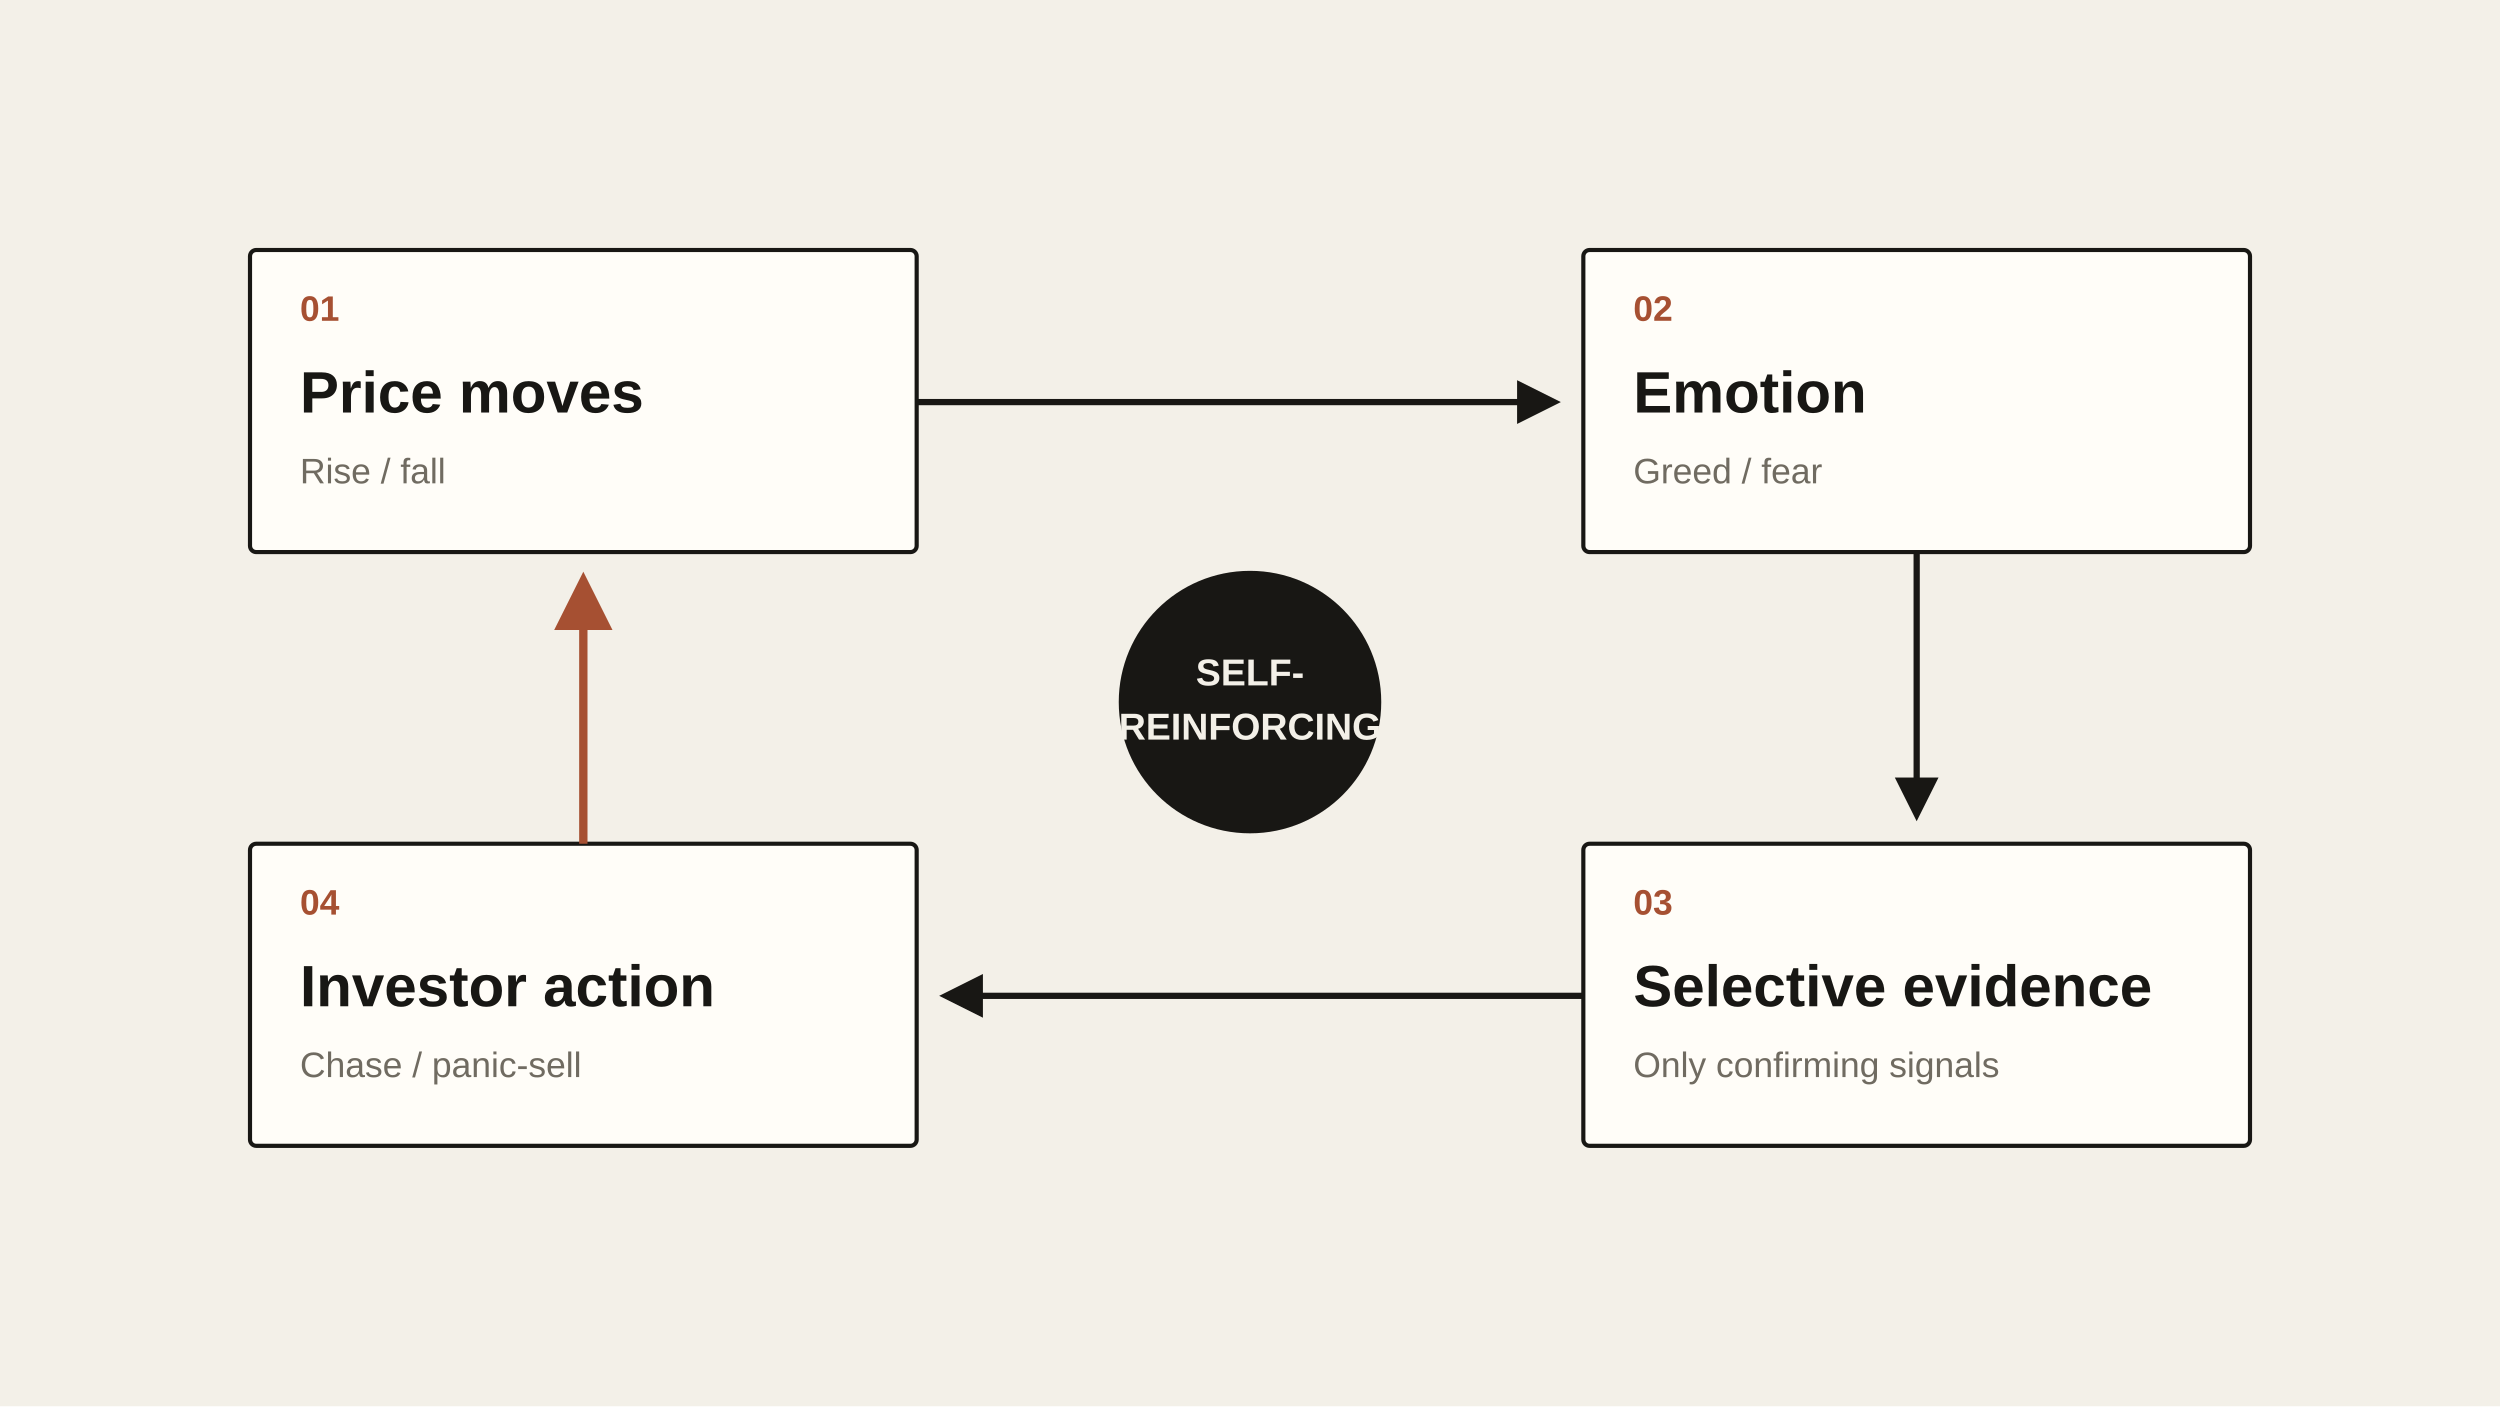
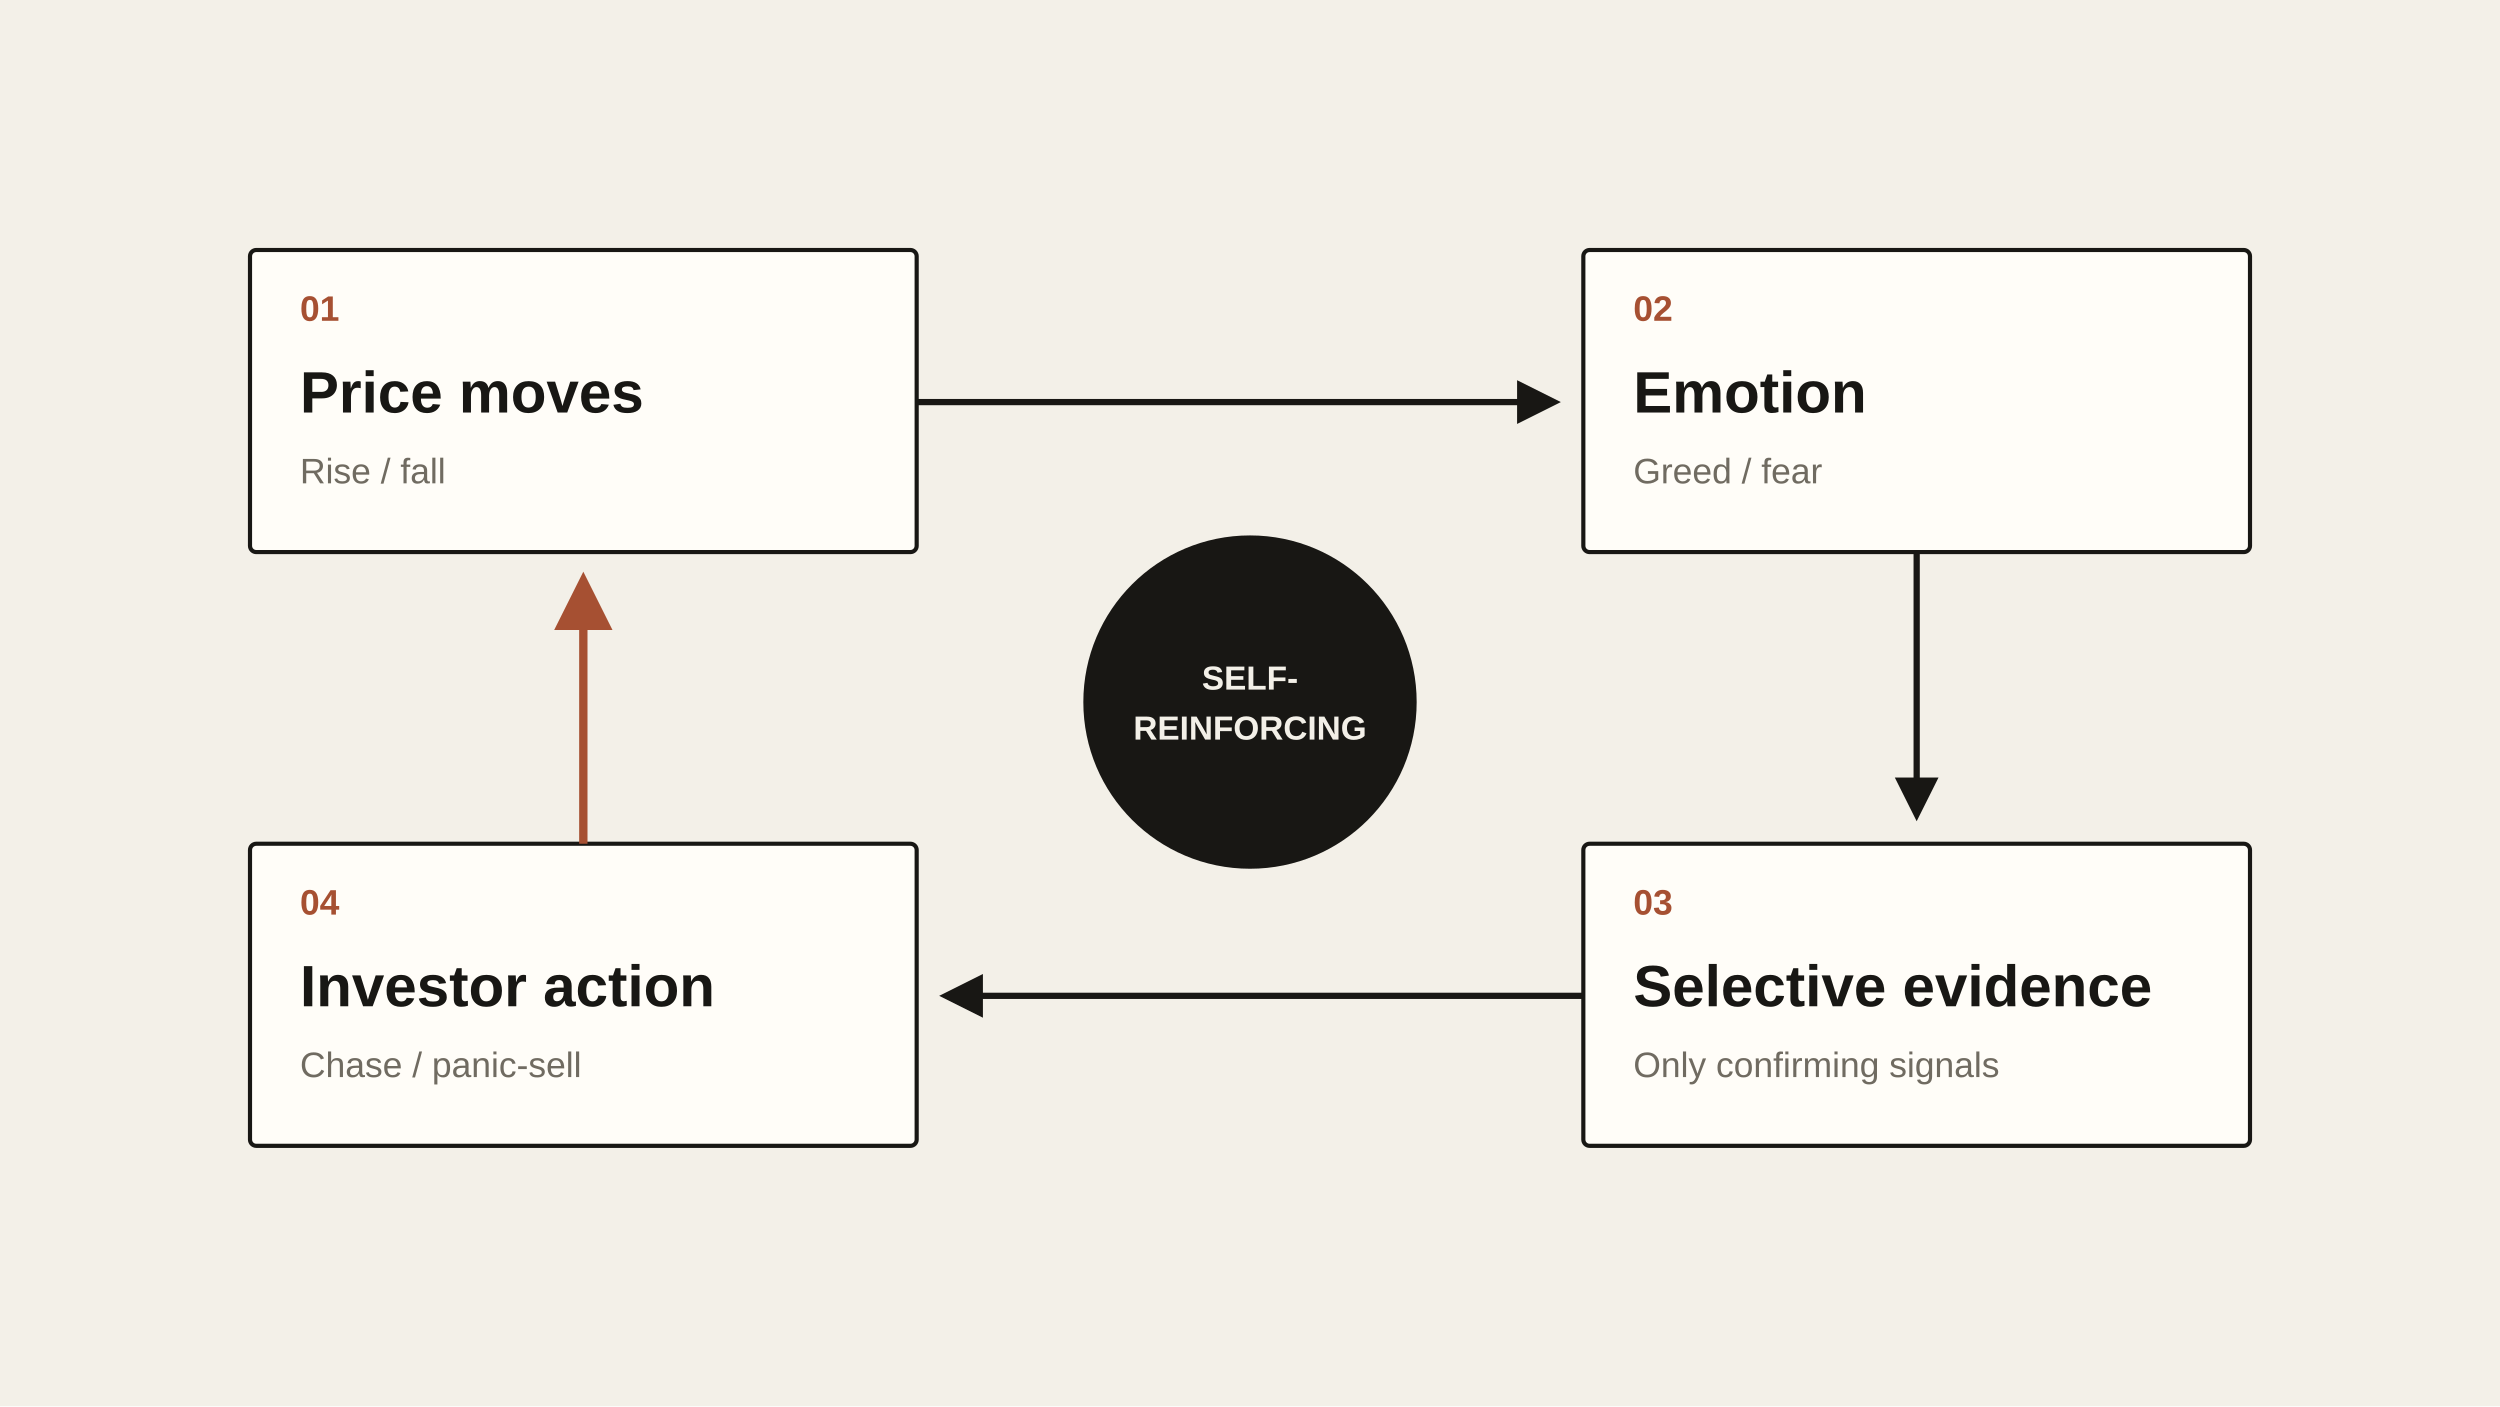
<svg xmlns="http://www.w3.org/2000/svg" width="1200" height="675" viewBox="0 0 1200 675" role="img" aria-labelledby="title desc">
  <rect width="1200" height="675" fill="#f3f0e8" />
  <style>
    text { font-family: Arial, "Microsoft YaHei", "PingFang SC", sans-serif; fill: #181714; letter-spacing: 0; }
    .eyebrow { font-size: 21px; font-weight: 700; }
    .label { font-size: 28px; font-weight: 700; }
    .small { font-size: 17px; fill: #706b61; }
    .number { font-size: 17px; font-weight: 700; fill: #a65032; }
    .inverse { fill: #f3f0e8; }
    .node { fill: #fffdf8; stroke: #181714; stroke-width: 2; }
    .soft { fill: none; stroke: #b8b0a3; stroke-width: 2; }
    .strong { fill: none; stroke: #181714; stroke-width: 3; }
    .accent { fill: none; stroke: #a65032; stroke-width: 4; }
  </style>
  <defs>
    <marker id="arrow" viewBox="0 0 10 10" refX="8" refY="5" markerWidth="7" markerHeight="7" orient="auto-start-reverse">
      <path d="M 0 0 L 10 5 L 0 10 z" fill="#181714" />
    </marker>
    <marker id="arrow-accent" viewBox="0 0 10 10" refX="8" refY="5" markerWidth="7" markerHeight="7" orient="auto-start-reverse">
      <path d="M 0 0 L 10 5 L 0 10 z" fill="#a65032" />
    </marker>
  </defs>
  <g>
    <rect class="node" x="120" y="120" width="320" height="145" rx="3" />
    <text class="number" x="144" y="154">01</text>
    <text class="label" x="144" y="198">Price moves</text>
    <text class="small" x="144" y="232">Rise / fall</text>
  </g>
  <g>
    <rect class="node" x="760" y="120" width="320" height="145" rx="3" />
    <text class="number" x="784" y="154">02</text>
    <text class="label" x="784" y="198">Emotion</text>
    <text class="small" x="784" y="232">Greed / fear</text>
  </g>
  <g>
    <rect class="node" x="760" y="405" width="320" height="145" rx="3" />
    <text class="number" x="784" y="439">03</text>
    <text class="label" x="784" y="483">Selective evidence</text>
    <text class="small" x="784" y="517">Only confirming signals</text>
  </g>
  <g>
    <rect class="node" x="120" y="405" width="320" height="145" rx="3" />
    <text class="number" x="144" y="439">04</text>
    <text class="label" x="144" y="483">Investor action</text>
    <text class="small" x="144" y="517">Chase / panic-sell</text>
  </g>
  <path class="strong" d="M440 193 H745" marker-end="url(#arrow)" />
  <path class="strong" d="M920 265 V390" marker-end="url(#arrow)" />
  <path class="strong" d="M760 478 H455" marker-end="url(#arrow)" />
  <path class="accent" d="M280 405 V280" marker-end="url(#arrow-accent)" />
-   <circle cx="600" cy="337" r="63" fill="#181714" />
-   <text class="inverse" x="600" y="329" text-anchor="middle" style="font-size:18px;font-weight:700">SELF-</text>
-   <text class="inverse" x="600" y="355" text-anchor="middle" style="font-size:18px;font-weight:700">REINFORCING</text>
+   <circle cx="600" cy="337" r="80" fill="#181714" />
+   <text class="inverse" x="600" y="331" text-anchor="middle" style="font-size:16px;font-weight:700">SELF-</text>
+   <text class="inverse" x="600" y="355" text-anchor="middle" style="font-size:16px;font-weight:700">REINFORCING</text>
</svg>
